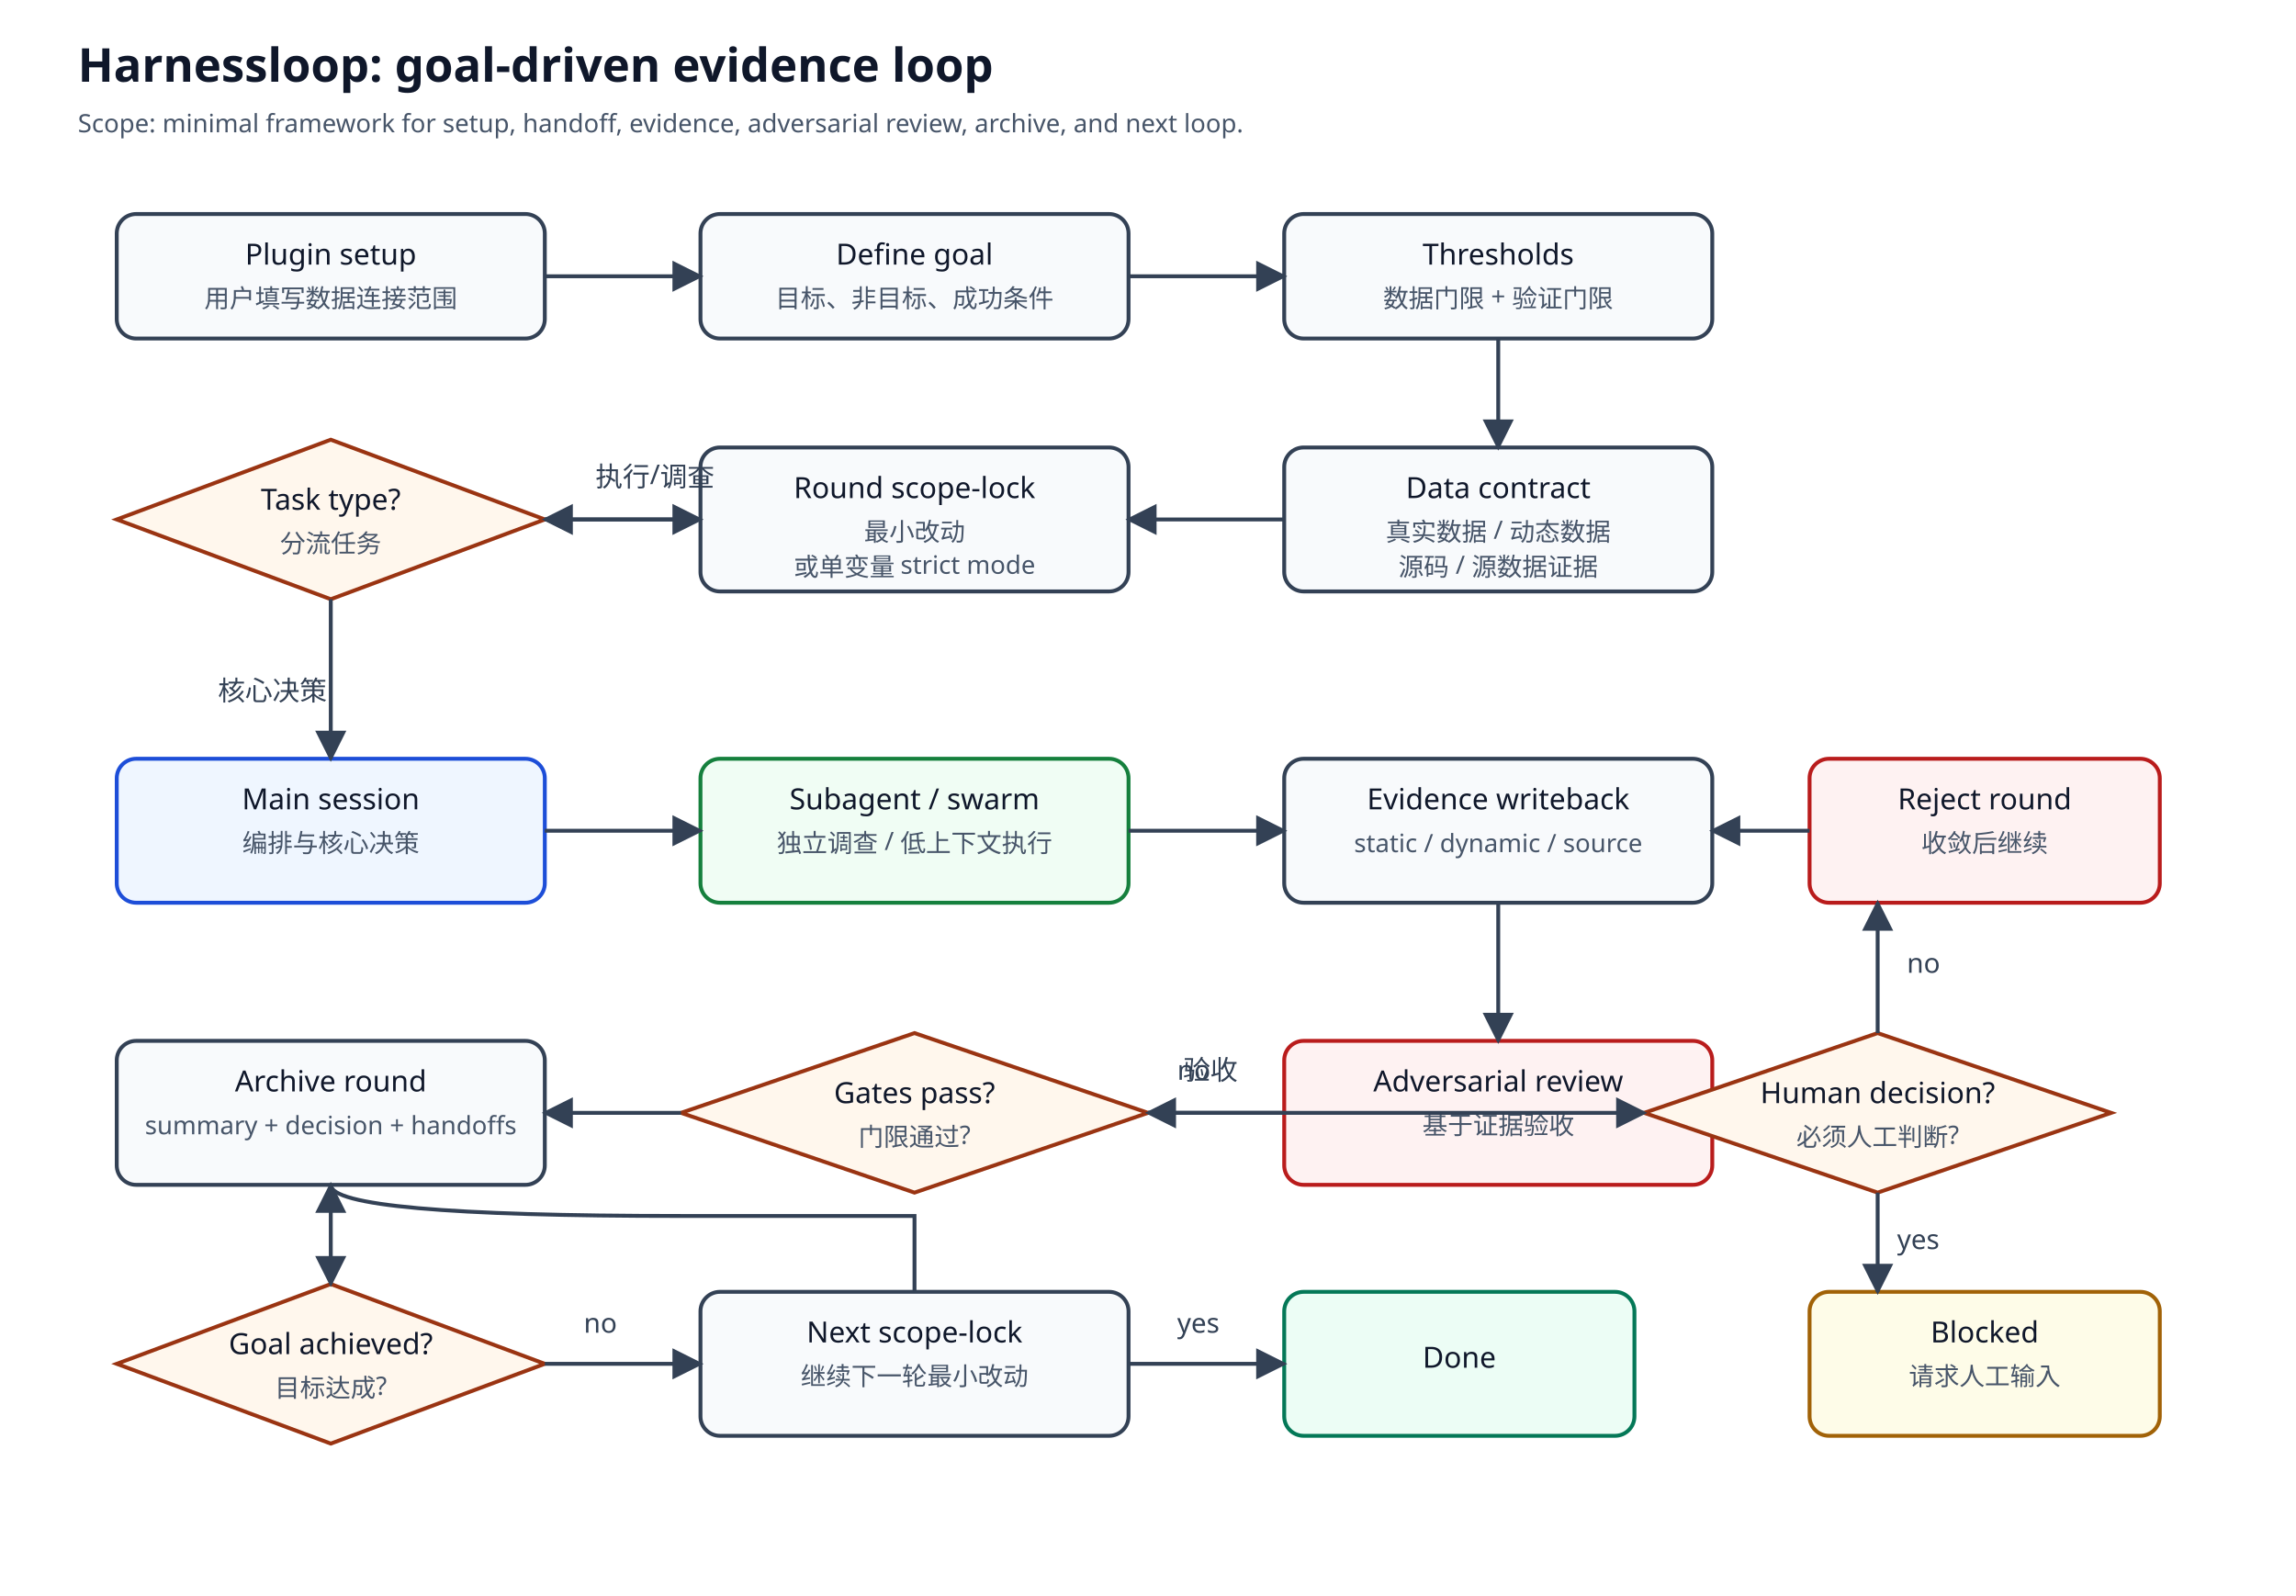
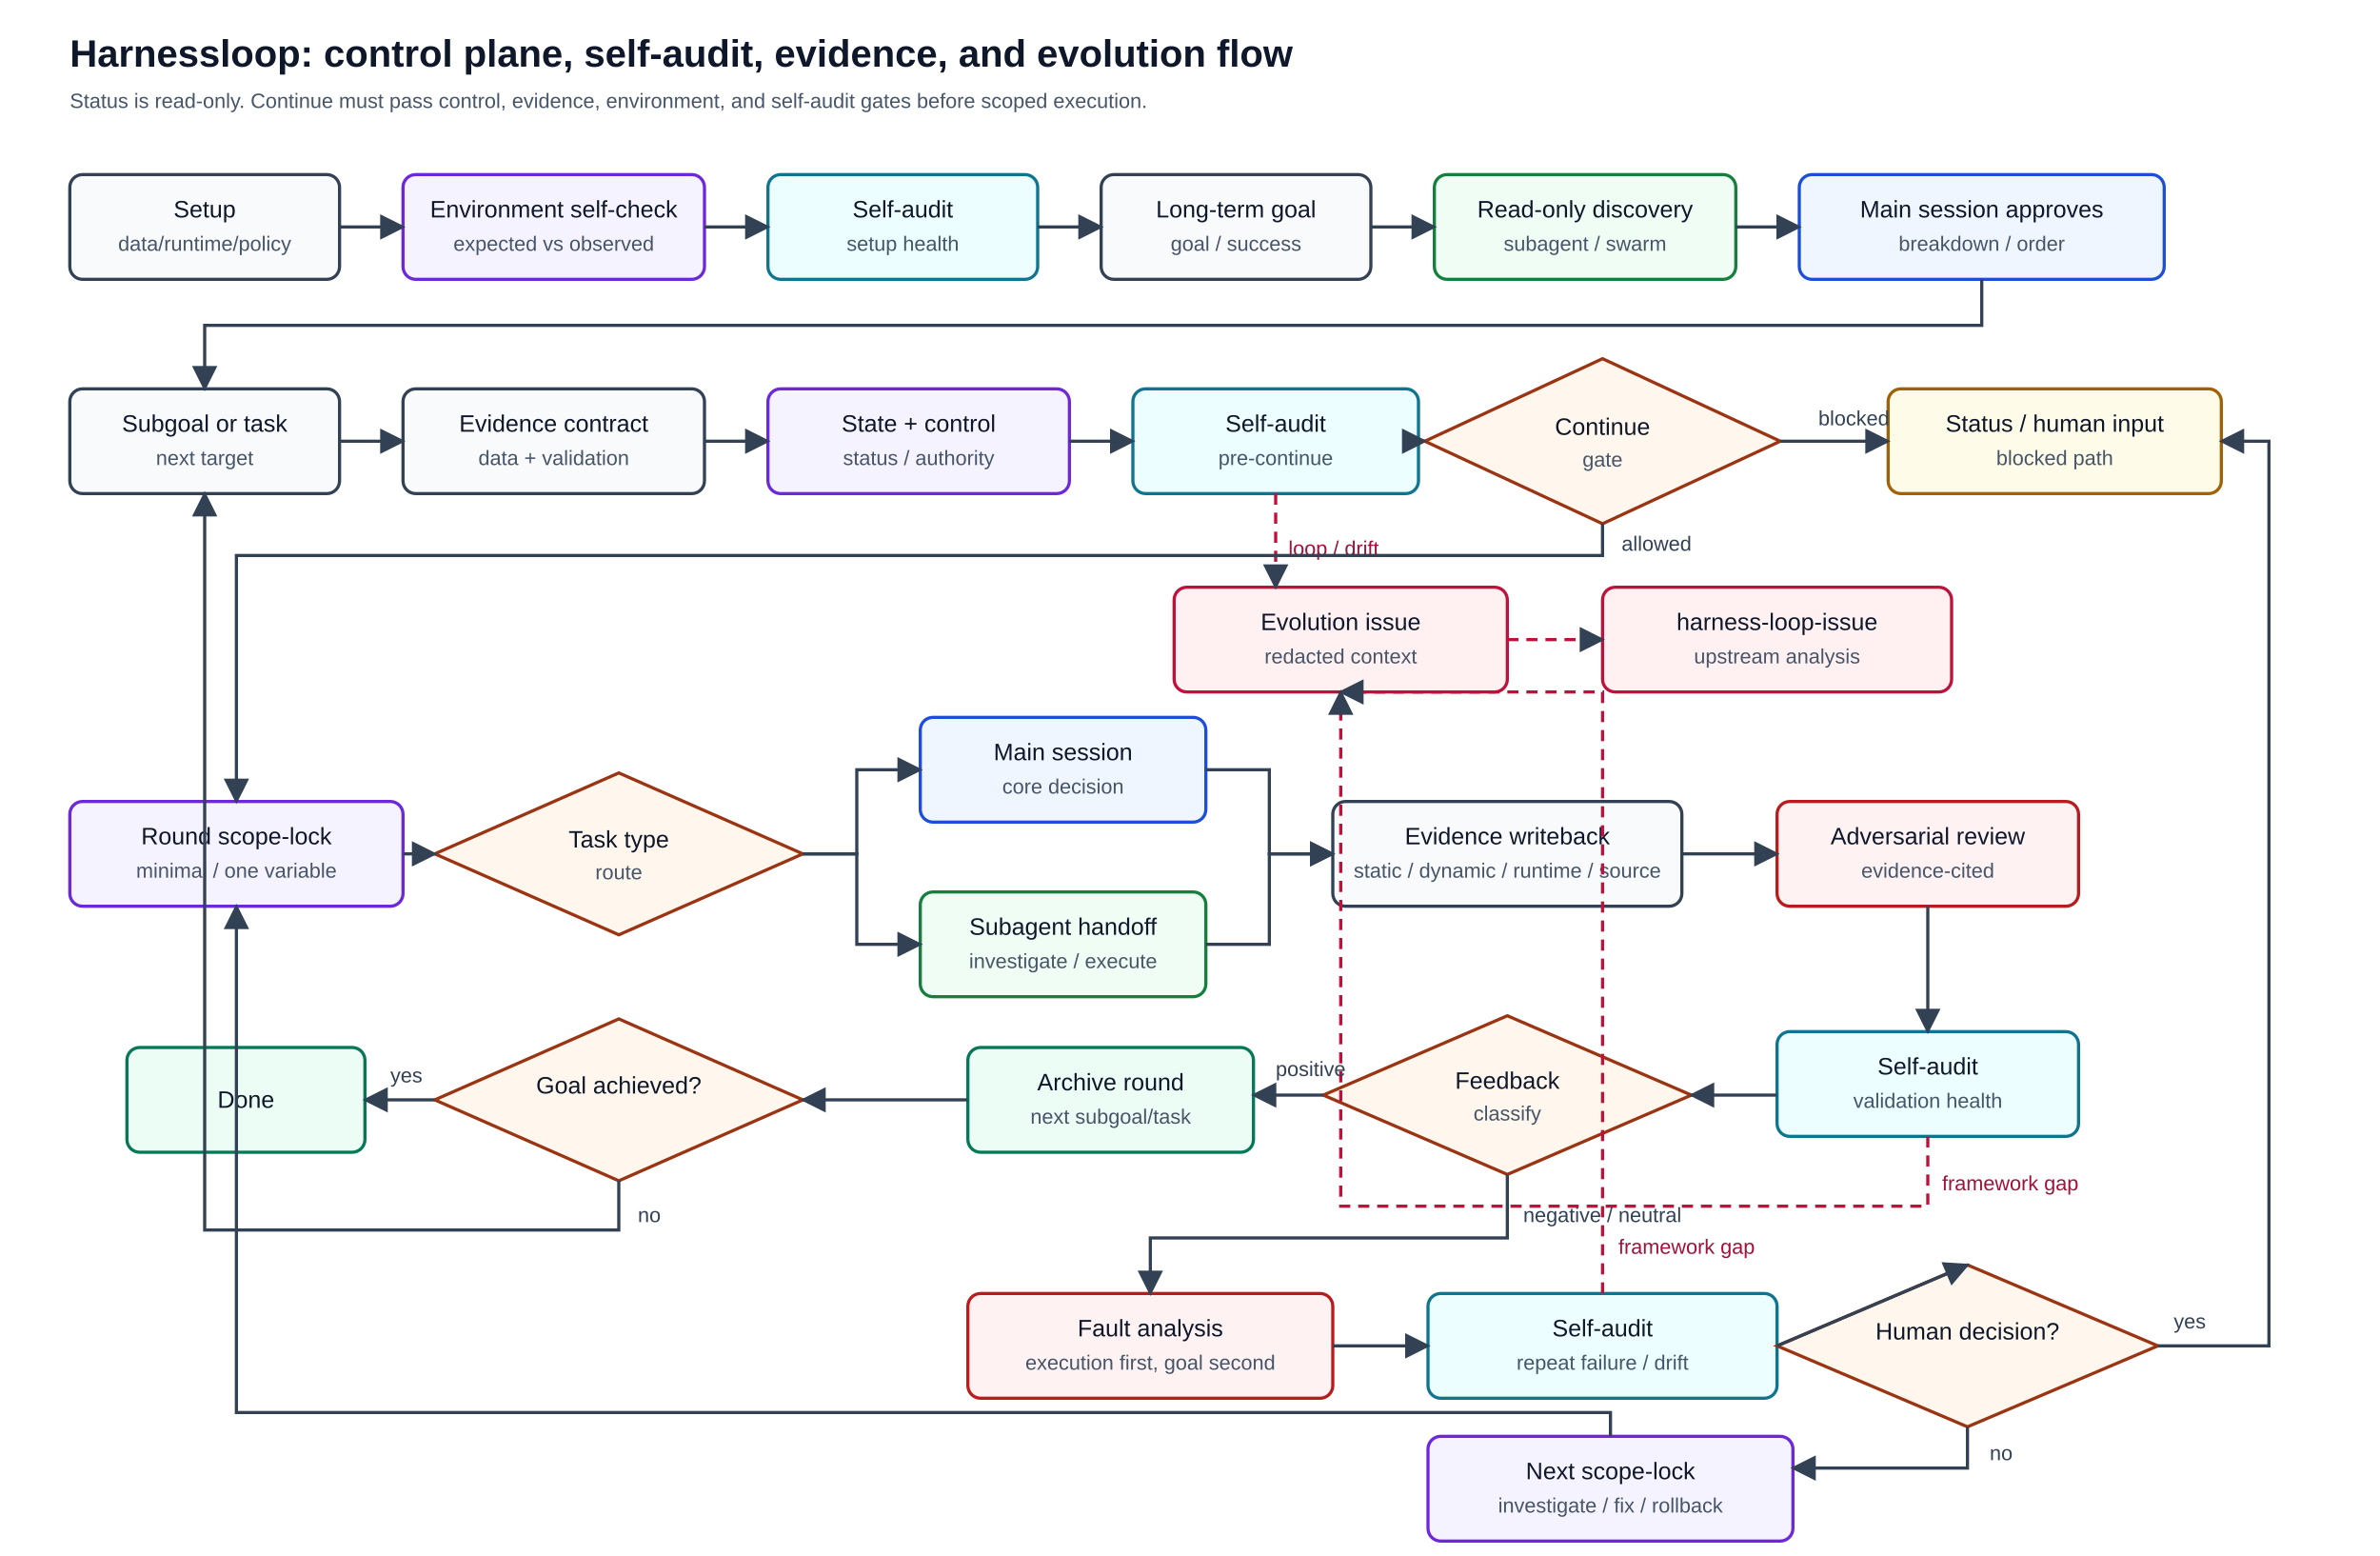
- <svg xmlns="http://www.w3.org/2000/svg" width="1180" height="820" viewBox="0 0 1180 820" role="img" aria-labelledby="title desc">
+ <svg xmlns="http://www.w3.org/2000/svg" width="1500" height="980" viewBox="0 0 1500 980" role="img" aria-labelledby="title desc">
  <defs>
-     <marker id="arrow" viewBox="0 0 10 10" refX="9" refY="5" markerWidth="8" markerHeight="8" orient="auto-start-reverse">
+     <marker id="arrow" viewBox="0 0 10 10" refX="9" refY="5" markerWidth="8" markerHeight="8" orient="auto">
      <path d="M 0 0 L 10 5 L 0 10 z" fill="#334155" />
    </marker>
    <style>
-       .box { fill: #f8fafc; stroke: #334155; stroke-width: 2; rx: 10; }
+       .box { fill: #f8fafc; stroke: #334155; stroke-width: 2; rx: 8; }
+       .main { fill: #eff6ff; stroke: #1d4ed8; stroke-width: 2; rx: 8; }
+       .agent { fill: #f0fdf4; stroke: #15803d; stroke-width: 2; rx: 8; }
+       .review { fill: #fef2f2; stroke: #b91c1c; stroke-width: 2; rx: 8; }
+       .control { fill: #f5f3ff; stroke: #6d28d9; stroke-width: 2; rx: 8; }
+       .audit { fill: #ecfeff; stroke: #0e7490; stroke-width: 2; rx: 8; }
+       .issue { fill: #fff1f2; stroke: #be123c; stroke-width: 2; rx: 8; }
      .decision { fill: #fff7ed; stroke: #9a3412; stroke-width: 2; }
-       .main { fill: #eff6ff; stroke: #1d4ed8; stroke-width: 2; rx: 10; }
-       .agent { fill: #f0fdf4; stroke: #15803d; stroke-width: 2; rx: 10; }
-       .review { fill: #fef2f2; stroke: #b91c1c; stroke-width: 2; rx: 10; }
-       .done { fill: #ecfdf5; stroke: #047857; stroke-width: 2; rx: 10; }
-       .blocked { fill: #fefce8; stroke: #a16207; stroke-width: 2; rx: 10; }
+       .done { fill: #ecfdf5; stroke: #047857; stroke-width: 2; rx: 8; }
+       .blocked { fill: #fefce8; stroke: #a16207; stroke-width: 2; rx: 8; }
      .line { fill: none; stroke: #334155; stroke-width: 2; marker-end: url(#arrow); }
-       .label { font: 14px sans-serif; fill: #334155; }
-       .title { font: 700 24px sans-serif; fill: #0f172a; }
-       .text { font: 15px sans-serif; fill: #0f172a; }
-       .small { font: 13px sans-serif; fill: #475569; }
+       .dash { fill: none; stroke: #be123c; stroke-width: 2; stroke-dasharray: 7 5; marker-end: url(#arrow); }
+       .text { font: 15px Arial, sans-serif; fill: #0f172a; }
+       .small { font: 13px Arial, sans-serif; fill: #475569; }
+       .title { font: 700 24px Arial, sans-serif; fill: #0f172a; }
+       .label { font: 13px Arial, sans-serif; fill: #334155; }
+       .issueLabel { font: 13px Arial, sans-serif; fill: #9f1239; }
    </style>
  </defs>
-   <text x="40" y="42" class="title">Harnessloop: goal-driven evidence loop</text>
-   <text x="40" y="68" class="small">Scope: minimal framework for setup, handoff, evidence, adversarial review, archive, and next loop.</text>
-   <rect x="60" y="110" width="220" height="64" class="box" />
-   <text x="170" y="136" text-anchor="middle" class="text">Plugin setup</text>
-   <text x="170" y="158" text-anchor="middle" class="small">用户填写数据连接范围</text>
-   <rect x="360" y="110" width="220" height="64" class="box" />
-   <text x="470" y="136" text-anchor="middle" class="text">Define goal</text>
-   <text x="470" y="158" text-anchor="middle" class="small">目标、非目标、成功条件</text>
-   <rect x="660" y="110" width="220" height="64" class="box" />
-   <text x="770" y="136" text-anchor="middle" class="text">Thresholds</text>
-   <text x="770" y="158" text-anchor="middle" class="small">数据门限 + 验证门限</text>
-   <rect x="660" y="230" width="220" height="74" class="box" />
-   <text x="770" y="256" text-anchor="middle" class="text">Data contract</text>
-   <text x="770" y="278" text-anchor="middle" class="small">真实数据 / 动态数据</text>
-   <text x="770" y="296" text-anchor="middle" class="small">源码 / 源数据证据</text>
-   <rect x="360" y="230" width="220" height="74" class="box" />
-   <text x="470" y="256" text-anchor="middle" class="text">Round scope-lock</text>
-   <text x="470" y="278" text-anchor="middle" class="small">最小改动</text>
-   <text x="470" y="296" text-anchor="middle" class="small">或单变量 strict mode</text>
-   <polygon points="170,226 280,267 170,308 60,267" class="decision" />
-   <text x="170" y="262" text-anchor="middle" class="text">Task type?</text>
-   <text x="170" y="284" text-anchor="middle" class="small">分流任务</text>
-   <rect x="60" y="390" width="220" height="74" class="main" />
-   <text x="170" y="416" text-anchor="middle" class="text">Main session</text>
-   <text x="170" y="438" text-anchor="middle" class="small">编排与核心决策</text>
-   <rect x="360" y="390" width="220" height="74" class="agent" />
-   <text x="470" y="416" text-anchor="middle" class="text">Subagent / swarm</text>
-   <text x="470" y="438" text-anchor="middle" class="small">独立调查 / 低上下文执行</text>
-   <rect x="660" y="390" width="220" height="74" class="box" />
-   <text x="770" y="416" text-anchor="middle" class="text">Evidence writeback</text>
-   <text x="770" y="438" text-anchor="middle" class="small">static / dynamic / source</text>
-   <rect x="660" y="535" width="220" height="74" class="review" />
-   <text x="770" y="561" text-anchor="middle" class="text">Adversarial review</text>
-   <text x="770" y="583" text-anchor="middle" class="small">基于证据验收</text>
-   <polygon points="470,531 590,572 470,613 350,572" class="decision" />
-   <text x="470" y="567" text-anchor="middle" class="text">Gates pass?</text>
-   <text x="470" y="589" text-anchor="middle" class="small">门限通过?</text>
-   <rect x="60" y="535" width="220" height="74" class="box" />
-   <text x="170" y="561" text-anchor="middle" class="text">Archive round</text>
-   <text x="170" y="583" text-anchor="middle" class="small">summary + decision + handoffs</text>
-   <polygon points="170,660 280,701 170,742 60,701" class="decision" />
-   <text x="170" y="696" text-anchor="middle" class="text">Goal achieved?</text>
-   <text x="170" y="718" text-anchor="middle" class="small">目标达成?</text>
-   <rect x="360" y="664" width="220" height="74" class="box" />
-   <text x="470" y="690" text-anchor="middle" class="text">Next scope-lock</text>
-   <text x="470" y="712" text-anchor="middle" class="small">继续下一轮最小改动</text>
-   <rect x="660" y="664" width="180" height="74" class="done" />
-   <text x="750" y="703" text-anchor="middle" class="text">Done</text>
-   <polygon points="965,531 1085,572 965,613 845,572" class="decision" />
-   <text x="965" y="567" text-anchor="middle" class="text">Human decision?</text>
-   <text x="965" y="589" text-anchor="middle" class="small">必须人工判断?</text>
-   <rect x="930" y="664" width="180" height="74" class="blocked" />
-   <text x="1020" y="690" text-anchor="middle" class="text">Blocked</text>
-   <text x="1020" y="712" text-anchor="middle" class="small">请求人工输入</text>
-   <rect x="930" y="390" width="180" height="74" class="review" />
-   <text x="1020" y="416" text-anchor="middle" class="text">Reject round</text>
-   <text x="1020" y="438" text-anchor="middle" class="small">收敛后继续</text>
-   <path d="M280 142 H360" class="line" />
-   <path d="M580 142 H660" class="line" />
-   <path d="M770 174 V230" class="line" />
-   <path d="M660 267 H580" class="line" />
-   <path d="M360 267 H280" class="line" />
-   <path d="M170 308 V390" class="line" />
-   <path d="M280 267 H360" class="line" />
-   <path d="M580 427 H660" class="line" />
-   <path d="M280 427 H360" class="line" />
-   <path d="M770 464 V535" class="line" />
-   <path d="M660 572 H590" class="line" />
-   <path d="M350 572 H280" class="line" />
-   <path d="M170 609 V660" class="line" />
-   <path d="M280 701 H360" class="line" />
-   <path d="M580 701 H660" class="line" />
-   <path d="M470 664 V625 Q470 625 350 625 Q170 625 170 609" class="line" />
-   <path d="M590 572 H845" class="line" />
-   <path d="M965 613 V664" class="line" />
-   <path d="M965 531 V464" class="line" />
-   <path d="M930 427 H880" class="line" />
-   <text x="112" y="360" class="label">核心决策</text>
-   <text x="306" y="250" class="label">执行/调查</text>
-   <text x="608" y="555" class="label">验收</text>
-   <text x="300" y="685" class="label">no</text>
-   <text x="605" y="685" class="label">yes</text>
-   <text x="605" y="555" class="label">no</text>
-   <text x="975" y="642" class="label">yes</text>
-   <text x="980" y="500" class="label">no</text>
+   <text x="44" y="42" class="title">Harnessloop: control plane, self-audit, evidence, and evolution flow</text>
+   <text x="44" y="68" class="small">Status is read-only. Continue must pass control, evidence, environment, and self-audit gates before scoped execution.</text>
+   <rect x="44" y="110" width="170" height="66" class="box" />
+   <text x="129" y="137" text-anchor="middle" class="text">Setup</text>
+   <text x="129" y="158" text-anchor="middle" class="small">data/runtime/policy</text>
+   <rect x="254" y="110" width="190" height="66" class="control" />
+   <text x="349" y="137" text-anchor="middle" class="text">Environment self-check</text>
+   <text x="349" y="158" text-anchor="middle" class="small">expected vs observed</text>
+   <rect x="484" y="110" width="170" height="66" class="audit" />
+   <text x="569" y="137" text-anchor="middle" class="text">Self-audit</text>
+   <text x="569" y="158" text-anchor="middle" class="small">setup health</text>
+   <rect x="694" y="110" width="170" height="66" class="box" />
+   <text x="779" y="137" text-anchor="middle" class="text">Long-term goal</text>
+   <text x="779" y="158" text-anchor="middle" class="small">goal / success</text>
+   <rect x="904" y="110" width="190" height="66" class="agent" />
+   <text x="999" y="137" text-anchor="middle" class="text">Read-only discovery</text>
+   <text x="999" y="158" text-anchor="middle" class="small">subagent / swarm</text>
+   <rect x="1134" y="110" width="230" height="66" class="main" />
+   <text x="1249" y="137" text-anchor="middle" class="text">Main session approves</text>
+   <text x="1249" y="158" text-anchor="middle" class="small">breakdown / order</text>
+   <rect x="44" y="245" width="170" height="66" class="box" />
+   <text x="129" y="272" text-anchor="middle" class="text">Subgoal or task</text>
+   <text x="129" y="293" text-anchor="middle" class="small">next target</text>
+   <rect x="254" y="245" width="190" height="66" class="box" />
+   <text x="349" y="272" text-anchor="middle" class="text">Evidence contract</text>
+   <text x="349" y="293" text-anchor="middle" class="small">data + validation</text>
+   <rect x="484" y="245" width="190" height="66" class="control" />
+   <text x="579" y="272" text-anchor="middle" class="text">State + control</text>
+   <text x="579" y="293" text-anchor="middle" class="small">status / authority</text>
+   <rect x="714" y="245" width="180" height="66" class="audit" />
+   <text x="804" y="272" text-anchor="middle" class="text">Self-audit</text>
+   <text x="804" y="293" text-anchor="middle" class="small">pre-continue</text>
+   <polygon points="1010,226 1122,278 1010,330 898,278" class="decision" />
+   <text x="1010" y="274" text-anchor="middle" class="text">Continue</text>
+   <text x="1010" y="294" text-anchor="middle" class="small">gate</text>
+   <rect x="1190" y="245" width="210" height="66" class="blocked" />
+   <text x="1295" y="272" text-anchor="middle" class="text">Status / human input</text>
+   <text x="1295" y="293" text-anchor="middle" class="small">blocked path</text>
+   <rect x="740" y="370" width="210" height="66" class="issue" />
+   <text x="845" y="397" text-anchor="middle" class="text">Evolution issue</text>
+   <text x="845" y="418" text-anchor="middle" class="small">redacted context</text>
+   <rect x="1010" y="370" width="220" height="66" class="issue" />
+   <text x="1120" y="397" text-anchor="middle" class="text">harness-loop-issue</text>
+   <text x="1120" y="418" text-anchor="middle" class="small">upstream analysis</text>
+   <rect x="44" y="505" width="210" height="66" class="control" />
+   <text x="149" y="532" text-anchor="middle" class="text">Round scope-lock</text>
+   <text x="149" y="553" text-anchor="middle" class="small">minimal / one variable</text>
+   <polygon points="390,487 506,538 390,589 274,538" class="decision" />
+   <text x="390" y="534" text-anchor="middle" class="text">Task type</text>
+   <text x="390" y="554" text-anchor="middle" class="small">route</text>
+   <rect x="580" y="452" width="180" height="66" class="main" />
+   <text x="670" y="479" text-anchor="middle" class="text">Main session</text>
+   <text x="670" y="500" text-anchor="middle" class="small">core decision</text>
+   <rect x="580" y="562" width="180" height="66" class="agent" />
+   <text x="670" y="589" text-anchor="middle" class="text">Subagent handoff</text>
+   <text x="670" y="610" text-anchor="middle" class="small">investigate / execute</text>
+   <rect x="840" y="505" width="220" height="66" class="box" />
+   <text x="950" y="532" text-anchor="middle" class="text">Evidence writeback</text>
+   <text x="950" y="553" text-anchor="middle" class="small">static / dynamic / runtime / source</text>
+   <rect x="1120" y="505" width="190" height="66" class="review" />
+   <text x="1215" y="532" text-anchor="middle" class="text">Adversarial review</text>
+   <text x="1215" y="553" text-anchor="middle" class="small">evidence-cited</text>
+   <rect x="1120" y="650" width="190" height="66" class="audit" />
+   <text x="1215" y="677" text-anchor="middle" class="text">Self-audit</text>
+   <text x="1215" y="698" text-anchor="middle" class="small">validation health</text>
+   <polygon points="950,640 1066,690 950,740 834,690" class="decision" />
+   <text x="950" y="686" text-anchor="middle" class="text">Feedback</text>
+   <text x="950" y="706" text-anchor="middle" class="small">classify</text>
+   <rect x="610" y="660" width="180" height="66" class="done" />
+   <text x="700" y="687" text-anchor="middle" class="text">Archive round</text>
+   <text x="700" y="708" text-anchor="middle" class="small">next subgoal/task</text>
+   <polygon points="390,642 506,693 390,744 274,693" class="decision" />
+   <text x="390" y="689" text-anchor="middle" class="text">Goal achieved?</text>
+   <rect x="80" y="660" width="150" height="66" class="done" />
+   <text x="155" y="698" text-anchor="middle" class="text">Done</text>
+   <rect x="610" y="815" width="230" height="66" class="review" />
+   <text x="725" y="842" text-anchor="middle" class="text">Fault analysis</text>
+   <text x="725" y="863" text-anchor="middle" class="small">execution first, goal second</text>
+   <rect x="900" y="815" width="220" height="66" class="audit" />
+   <text x="1010" y="842" text-anchor="middle" class="text">Self-audit</text>
+   <text x="1010" y="863" text-anchor="middle" class="small">repeat failure / drift</text>
+   <polygon points="1240,797 1360,848 1240,899 1120,848" class="decision" />
+   <text x="1240" y="844" text-anchor="middle" class="text">Human decision?</text>
+   <rect x="900" y="905" width="230" height="66" class="control" />
+   <text x="1015" y="932" text-anchor="middle" class="text">Next scope-lock</text>
+   <text x="1015" y="953" text-anchor="middle" class="small">investigate / fix / rollback</text>
+   <path d="M214 143 L254 143" class="line" />
+   <path d="M444 143 L484 143" class="line" />
+   <path d="M654 143 L694 143" class="line" />
+   <path d="M864 143 L904 143" class="line" />
+   <path d="M1094 143 L1134 143" class="line" />
+   <path d="M1249 176 L1249 205 L129 205 L129 245" class="line" />
+   <path d="M214 278 L254 278" class="line" />
+   <path d="M444 278 L484 278" class="line" />
+   <path d="M674 278 L714 278" class="line" />
+   <path d="M894 278 L898 278" class="line" />
+   <path d="M1122 278 L1190 278" class="line" />
+   <text x="1146" y="268" class="label">blocked</text>
+   <path d="M804 311 L804 370" class="dash" />
+   <text x="812" y="350" class="issueLabel">loop / drift</text>
+   <path d="M950 403 L1010 403" class="dash" />
+   <path d="M1010 330 L1010 350 L149 350 L149 505" class="line" />
+   <text x="1022" y="347" class="label">allowed</text>
+   <path d="M254 538 L274 538" class="line" />
+   <path d="M506 538 L540 538 L540 485 L580 485" class="line" />
+   <path d="M506 538 L540 538 L540 595 L580 595" class="line" />
+   <path d="M760 485 L800 485 L800 538 L840 538" class="line" />
+   <path d="M760 595 L800 595 L800 538 L840 538" class="line" />
+   <path d="M1060 538 L1120 538" class="line" />
+   <path d="M1215 571 L1215 650" class="line" />
+   <path d="M1120 690 L1066 690" class="line" />
+   <path d="M1215 716 L1215 760 L845 760 L845 436" class="dash" />
+   <text x="1224" y="750" class="issueLabel">framework gap</text>
+   <path d="M834 690 L790 690" class="line" />
+   <text x="804" y="678" class="label">positive</text>
+   <path d="M610 693 L506 693" class="line" />
+   <path d="M274 693 L230 693" class="line" />
+   <text x="246" y="682" class="label">yes</text>
+   <path d="M390 744 L390 775 L129 775 L129 311" class="line" />
+   <text x="402" y="770" class="label">no</text>
+   <path d="M950 740 L950 780 L725 780 L725 815" class="line" />
+   <text x="960" y="770" class="label">negative / neutral</text>
+   <path d="M840 848 L900 848" class="line" />
+   <path d="M1120 848 L1120 848 L1240 797" class="line" />
+   <path d="M1010 815 L1010 436 L845 436" class="dash" />
+   <text x="1020" y="790" class="issueLabel">framework gap</text>
+   <path d="M1240 899 L1240 925 L1130 925" class="line" />
+   <text x="1254" y="920" class="label">no</text>
+   <path d="M1360 848 L1430 848 L1430 278 L1400 278" class="line" />
+   <text x="1370" y="837" class="label">yes</text>
+   <path d="M1015 905 L1015 890 L149 890 L149 571" class="line" />
</svg>
